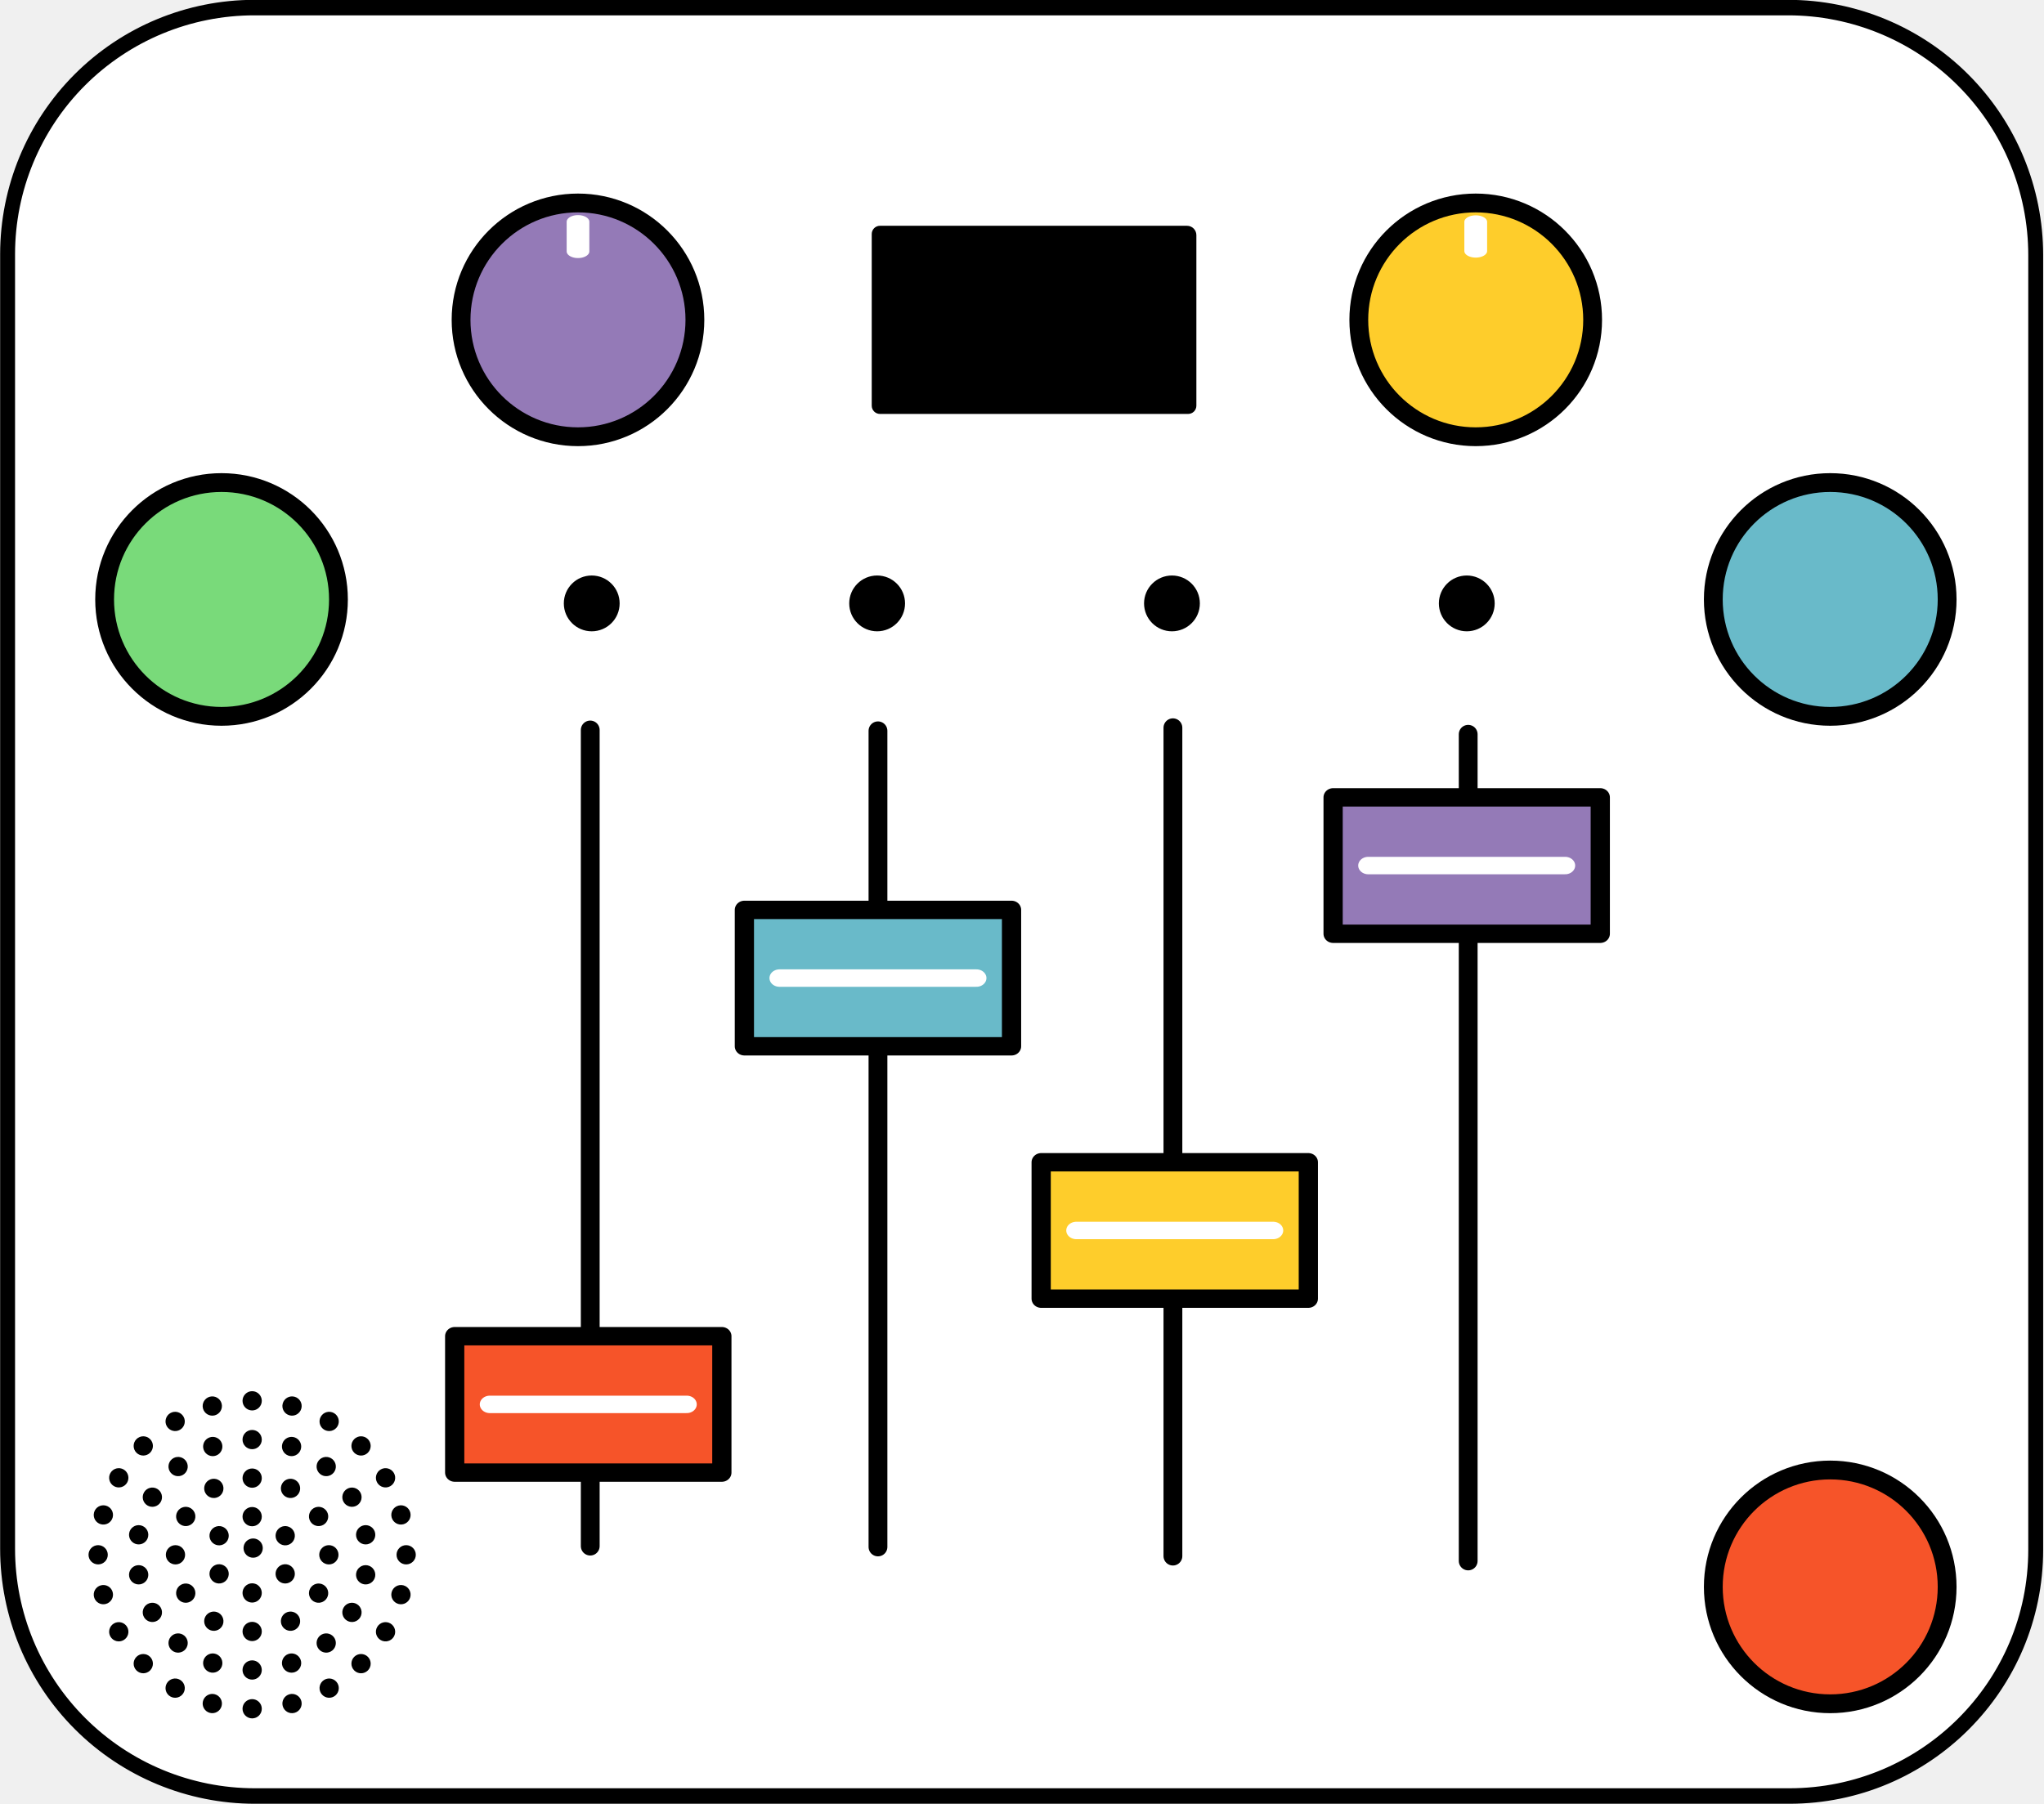
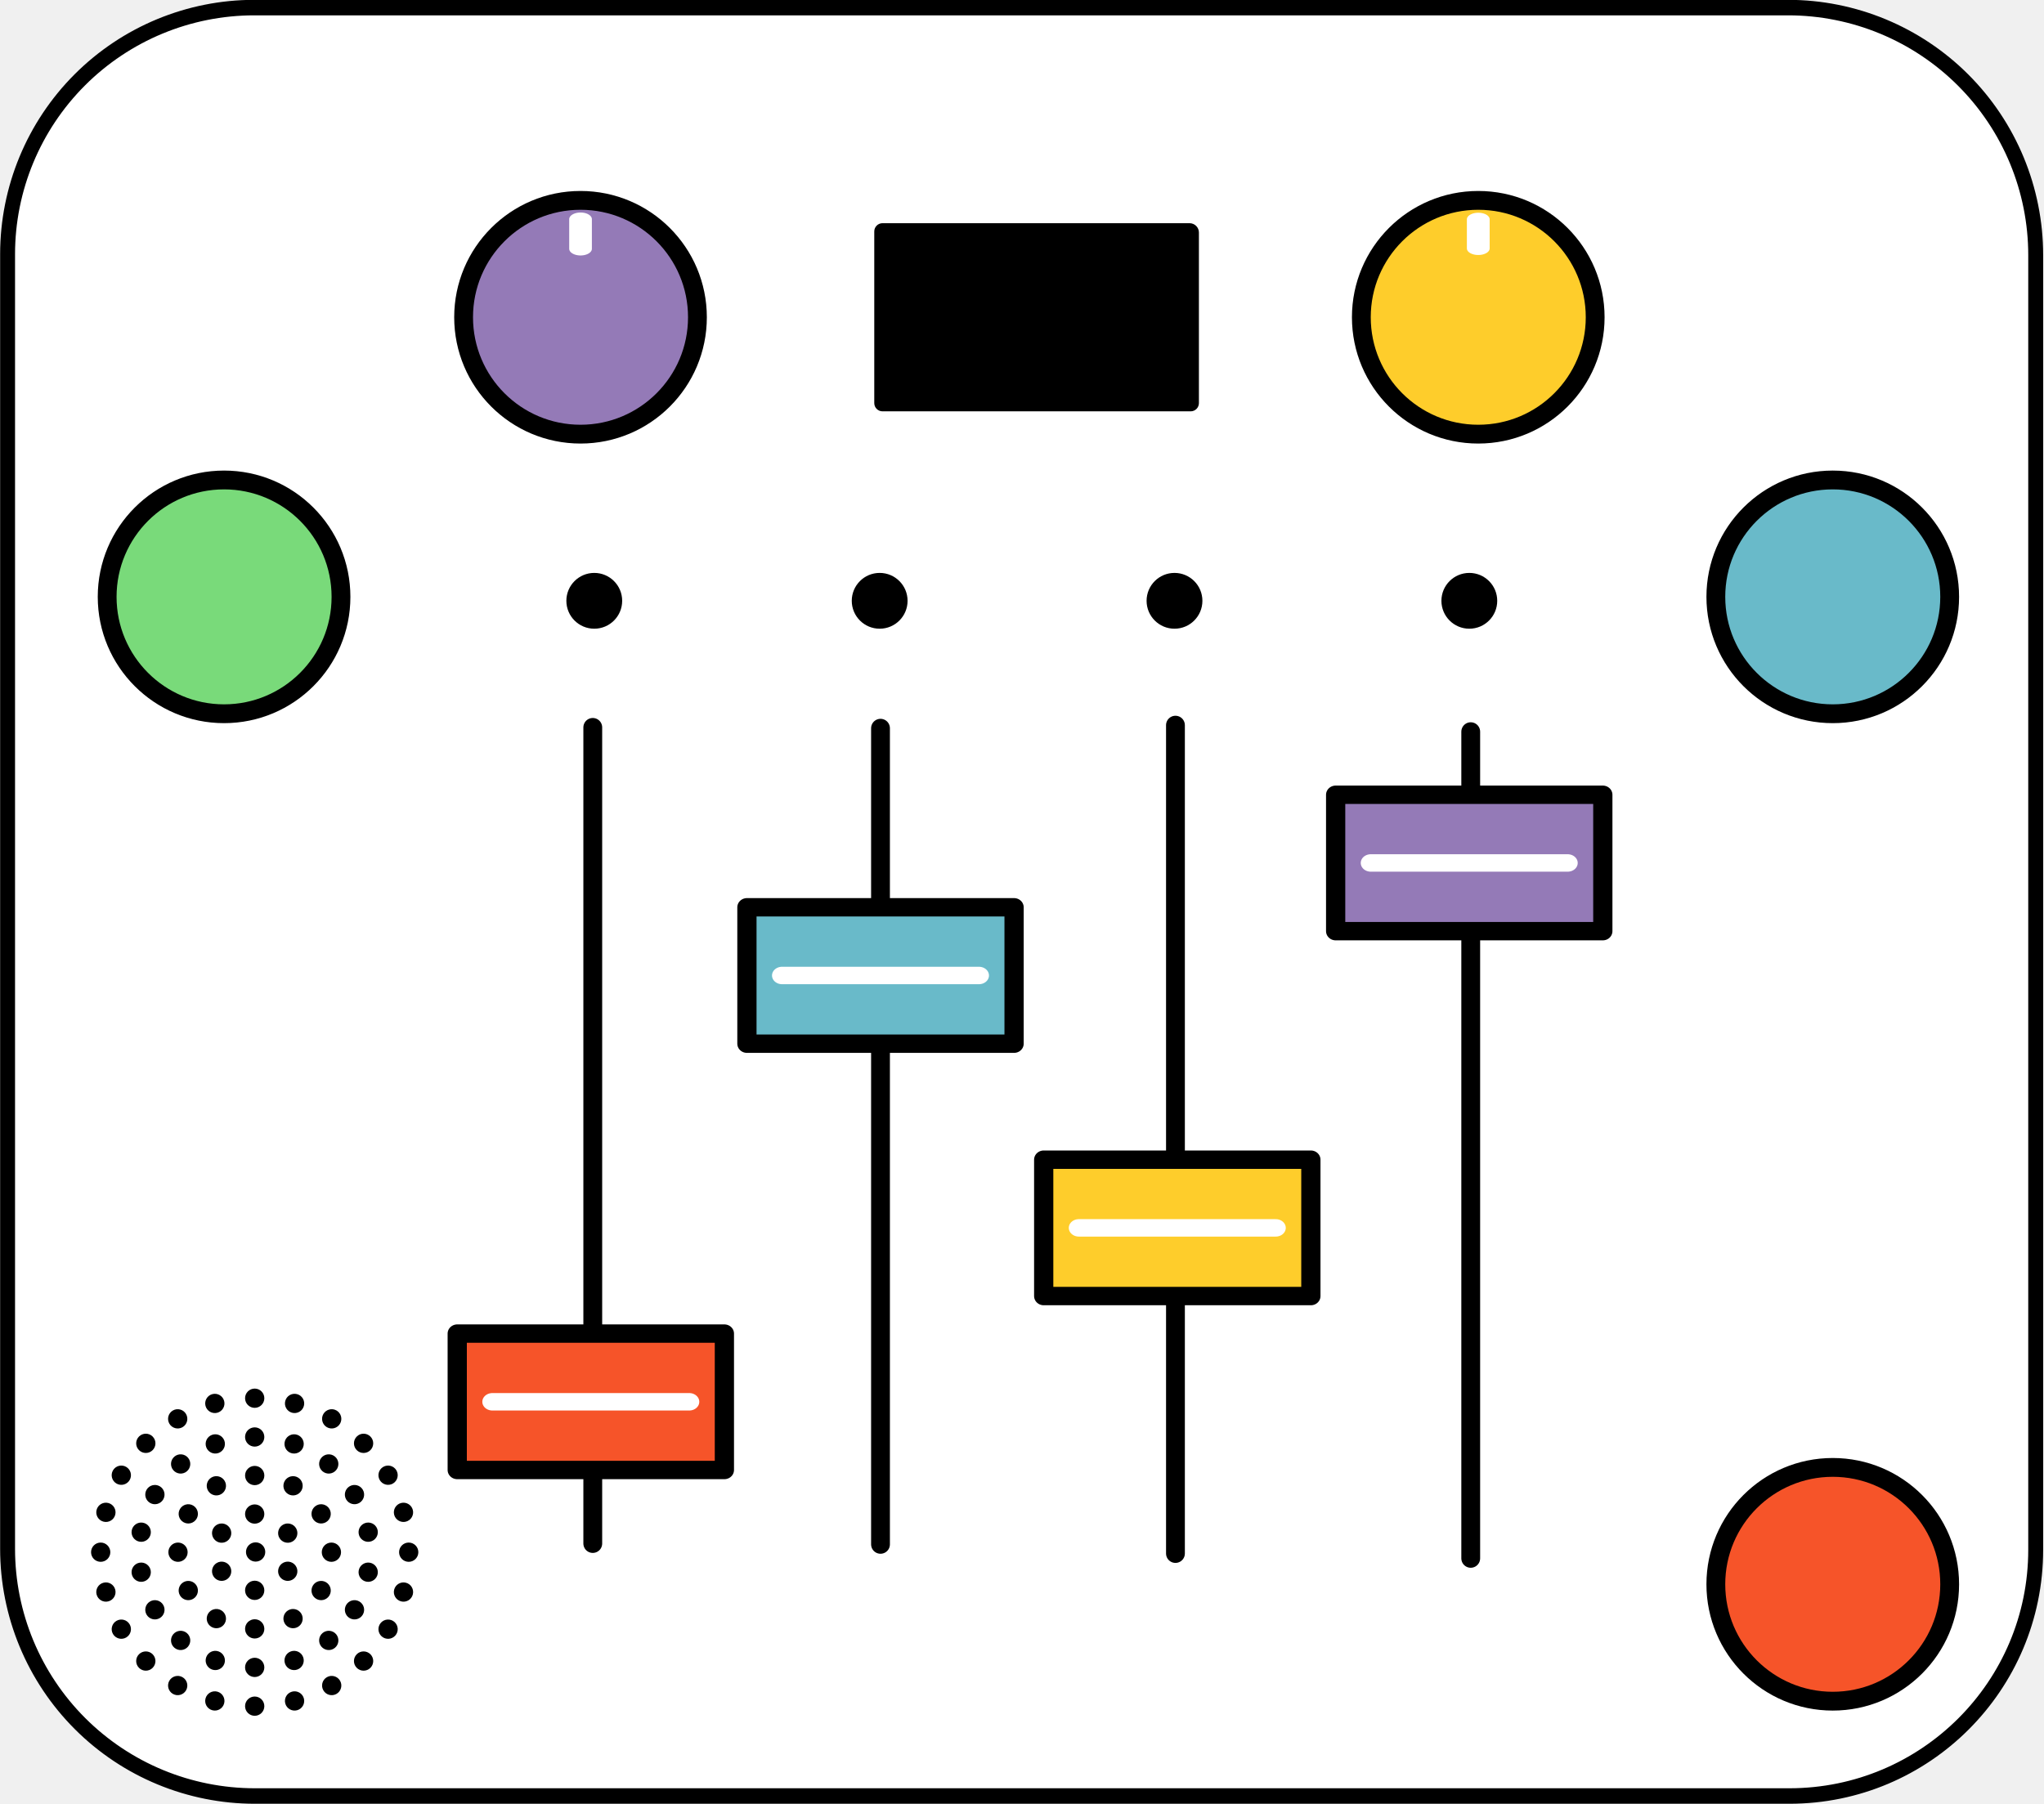
<svg xmlns="http://www.w3.org/2000/svg" width="100%" height="100%" viewBox="0 0 1466 1294" version="1.1" xml:space="preserve" style="fill-rule:evenodd;clip-rule:evenodd;stroke-linecap:round;stroke-linejoin:round;stroke-miterlimit:1.5;">
-   <g transform="matrix(1,0,0,1,-1072.25,-626.556)">
+   <g transform="matrix(1,0,0,1,-1070.43,-628.418)">
    <g id="Layer1">
-       <g transform="matrix(0.990967,0,0,1.03002,-4.89059,-56.3816)">
+       <g transform="matrix(0.990967,0,0,1.03002,-6.71852,-54.5197)">
        <path d="M2381.1,668.323C2428.63,668.323 2474.22,686.489 2507.83,718.825C2541.44,751.161 2560.32,795.018 2560.32,840.747L2560.32,1742.42C2560.32,1837.14 2480.51,1913.93 2382.06,1913.93L1271.42,1913.93C1223.96,1913.93 1178.44,1895.79 1144.88,1863.5C1111.32,1831.21 1092.46,1787.42 1092.46,1741.76L1092.46,840.077C1092.46,794.525 1111.27,750.839 1144.75,718.629C1178.23,686.419 1223.64,668.323 1270.99,668.323L2381.1,668.323Z" style="fill:white;stroke:black;stroke-width:10.79px;" />
      </g>
      <g transform="matrix(0.912061,0,0,1.30093,155.042,-266.889)">
        <path d="M1939.1,811.282C1943.15,811.282 1946.44,813.587 1946.44,816.431C1946.44,834.318 1946.44,893.589 1946.44,910.498C1946.44,911.702 1945.76,912.857 1944.55,913.708C1943.33,914.559 1941.68,915.037 1939.97,915.037C1904.42,915.037 1709.72,915.037 1697.63,915.037C1694.05,915.037 1691.15,913.005 1691.15,910.498L1691.15,815.821C1691.15,814.617 1691.83,813.463 1693.05,812.611C1694.26,811.76 1695.91,811.282 1697.63,811.282C1732.9,811.282 1901.71,811.282 1939.1,811.282Z" />
      </g>
      <path d="M1913.49,1742.9L1913.49,1148.64" style="fill:none;stroke:black;stroke-width:13.49px;" />
      <g transform="matrix(1,0,0,1,4.8872,1.28905)">
        <path d="M2120.38,1745.09L2120.38,1152.03" style="fill:none;stroke:black;stroke-width:13.49px;" />
      </g>
      <g transform="matrix(1,0,0,1,0.118876,0)">
        <path d="M1701.83,1736.33L1701.83,1150.84" style="fill:none;stroke:black;stroke-width:13.49px;" />
      </g>
      <g transform="matrix(1,0,0,1,-206.25,-0.596621)">
        <path d="M1701.83,1736.33L1701.83,1150.84" style="fill:none;stroke:black;stroke-width:13.49px;" />
      </g>
      <g transform="matrix(0.974247,0,0,0.930957,42.5586,91.1274)">
        <rect x="1604.91" y="1276.3" width="196.678" height="105.1" style="fill:rgb(105,186,201);stroke:black;stroke-width:14.16px;" />
      </g>
      <g transform="matrix(1,0,0,1,-2.34528,14.634)">
        <g transform="matrix(0.974247,0,0,0.930957,-162.868,382.322)">
          <rect x="1604.91" y="1276.3" width="196.678" height="105.1" style="fill:rgb(246,84,41);stroke:black;stroke-width:14.16px;" />
        </g>
        <g transform="matrix(1.14993,0,0,1,-469.459,283.441)">
          <path d="M1648.24,1335.98L1771.05,1335.98" style="fill:none;stroke:white;stroke-width:12.52px;" />
        </g>
      </g>
      <g transform="matrix(1.14993,0,0,1,-264.033,-7.75364)">
        <path d="M1648.24,1335.98L1771.05,1335.98" style="fill:none;stroke:white;stroke-width:12.52px;" />
      </g>
      <g transform="matrix(0.974247,0,0,0.930957,255.421,272.185)">
        <rect x="1604.91" y="1276.3" width="196.678" height="105.1" style="fill:rgb(254,205,43);stroke:black;stroke-width:14.16px;" />
      </g>
      <g transform="matrix(1.14993,0,0,1,-51.1706,173.304)">
        <path d="M1648.24,1335.98L1771.05,1335.98" style="fill:none;stroke:white;stroke-width:12.52px;" />
      </g>
      <g transform="matrix(0.974247,0,0,0.930957,464.811,10.4019)">
        <rect x="1604.91" y="1276.3" width="196.678" height="105.1" style="fill:rgb(148,122,183);stroke:black;stroke-width:14.16px;" />
      </g>
      <g transform="matrix(1.14993,0,0,1,158.219,-88.4792)">
        <path d="M1648.24,1335.98L1771.05,1335.98" style="fill:none;stroke:white;stroke-width:12.52px;" />
      </g>
      <g transform="matrix(1.0565,0,0,1.0565,804.357,861.371)">
        <circle cx="1496.04" cy="855.289" r="79.37" style="fill:rgb(246,84,41);stroke:black;stroke-width:12.77px;" />
      </g>
      <g transform="matrix(1.0565,0,0,1.0565,804.357,152.99)">
        <circle cx="1496.04" cy="855.289" r="79.37" style="fill:rgb(105,186,201);stroke:black;stroke-width:12.77px;" />
      </g>
      <g transform="matrix(1.0565,0,0,1.0565,550.101,-47.592)">
        <circle cx="1496.04" cy="855.289" r="79.37" style="fill:rgb(254,205,43);" />
        <clipPath id="_clip1">
          <circle cx="1496.04" cy="855.289" r="79.37" />
        </clipPath>
        <g clip-path="url(#_clip1)">
          <g transform="matrix(0.946521,0,0,0.55491,-520.049,352.098)">
            <path d="M1486.13,824.037L1486.13,787.752" style="fill:none;stroke:white;stroke-width:16.27px;stroke-miterlimit:0;" />
          </g>
        </g>
        <circle cx="1496.04" cy="855.289" r="79.37" style="fill:none;stroke:black;stroke-width:12.77px;" />
      </g>
      <g transform="matrix(1.0565,0,0,1.0565,-93.7746,-47.592)">
        <circle cx="1496.04" cy="855.289" r="79.37" style="fill:rgb(148,122,183);stroke:black;stroke-width:12.77px;" />
      </g>
      <g transform="matrix(1.0565,0,0,1.0565,-349.424,152.99)">
        <circle cx="1496.04" cy="855.289" r="79.37" style="fill:rgb(121,218,122);stroke:black;stroke-width:12.77px;" />
      </g>
-       <g transform="matrix(1,0,0,1,21.9605,-23.0301)">
-         <g transform="matrix(1,0,0,1,-32.2642,25.7442)">
-           <path d="M1263.41,1635.69C1259.6,1635.69 1256.5,1632.59 1256.5,1628.78C1256.5,1624.97 1259.6,1621.87 1263.41,1621.87C1267.23,1621.87 1270.32,1624.97 1270.32,1628.78C1270.32,1632.59 1267.23,1635.69 1263.41,1635.69ZM1290.22,1639.2C1286.53,1638.21 1284.34,1634.42 1285.33,1630.74C1286.31,1627.05 1290.11,1624.86 1293.79,1625.85C1297.48,1626.83 1299.67,1630.62 1298.68,1634.31C1297.69,1637.99 1293.9,1640.18 1290.22,1639.2ZM1315.17,1649.56C1311.87,1647.64 1310.75,1643.41 1312.66,1640.11C1314.57,1636.81 1318.8,1635.68 1322.1,1637.59C1325.4,1639.51 1326.53,1643.74 1324.62,1647.04C1322.71,1650.34 1318.48,1651.47 1315.17,1649.56ZM1336.62,1666.04C1333.92,1663.34 1333.92,1658.96 1336.62,1656.26C1339.31,1653.56 1343.69,1653.56 1346.39,1656.26C1349.09,1658.96 1349.09,1663.34 1346.39,1666.04C1343.69,1668.73 1339.31,1668.73 1336.62,1666.04ZM1353.09,1687.48C1351.18,1684.17 1352.31,1679.94 1355.61,1678.03C1358.91,1676.12 1363.15,1677.25 1365.06,1680.55C1366.97,1683.85 1365.84,1688.08 1362.54,1690C1359.24,1691.91 1355.01,1690.78 1353.09,1687.48ZM1363.45,1712.43C1362.46,1708.75 1364.66,1704.96 1368.34,1703.97C1372.03,1702.98 1375.82,1705.18 1376.8,1708.86C1377.79,1712.55 1375.6,1716.34 1371.91,1717.32C1368.23,1718.31 1364.44,1716.12 1363.45,1712.43ZM1366.96,1739.24C1366.96,1735.43 1370.06,1732.33 1373.87,1732.33C1377.68,1732.33 1380.78,1735.43 1380.78,1739.24C1380.78,1743.06 1377.68,1746.15 1373.87,1746.15C1370.06,1746.15 1366.96,1743.06 1366.96,1739.24ZM1363.45,1766.05C1364.44,1762.36 1368.23,1760.17 1371.91,1761.16C1375.6,1762.14 1377.79,1765.94 1376.8,1769.62C1375.82,1773.31 1372.03,1775.5 1368.34,1774.51C1364.66,1773.52 1362.46,1769.73 1363.45,1766.05ZM1353.09,1791.01C1355.01,1787.7 1359.24,1786.58 1362.54,1788.49C1365.84,1790.4 1366.97,1794.63 1365.06,1797.93C1363.15,1801.23 1358.91,1802.36 1355.61,1800.45C1352.31,1798.54 1351.18,1794.31 1353.09,1791.01ZM1336.62,1812.44C1339.31,1809.75 1343.69,1809.75 1346.39,1812.44C1349.09,1815.14 1349.09,1819.52 1346.39,1822.22C1343.69,1824.92 1339.31,1824.92 1336.62,1822.22C1333.92,1819.52 1333.92,1815.14 1336.62,1812.44ZM1315.17,1828.92C1318.48,1827.01 1322.71,1828.14 1324.62,1831.44C1326.53,1834.74 1325.4,1838.98 1322.1,1840.89C1318.8,1842.8 1314.57,1841.67 1312.66,1838.37C1310.75,1835.07 1311.87,1830.84 1315.17,1828.92ZM1290.22,1839.28C1293.9,1838.3 1297.69,1840.49 1298.68,1844.17C1299.67,1847.86 1297.48,1851.65 1293.79,1852.63C1290.11,1853.62 1286.31,1851.43 1285.33,1847.75C1284.34,1844.06 1286.53,1840.27 1290.22,1839.28ZM1263.41,1842.79C1267.23,1842.79 1270.32,1845.89 1270.32,1849.7C1270.32,1853.52 1267.23,1856.61 1263.41,1856.61C1259.6,1856.61 1256.5,1853.52 1256.5,1849.7C1256.5,1845.89 1259.6,1842.79 1263.41,1842.79ZM1236.6,1839.28C1240.29,1840.27 1242.48,1844.06 1241.49,1847.75C1240.51,1851.43 1236.71,1853.62 1233.03,1852.63C1229.35,1851.65 1227.15,1847.86 1228.14,1844.17C1229.13,1840.49 1232.92,1838.3 1236.6,1839.28ZM1211.65,1828.92C1214.95,1830.84 1216.08,1835.07 1214.16,1838.37C1212.25,1841.67 1208.02,1842.8 1204.72,1840.89C1201.42,1838.98 1200.29,1834.74 1202.2,1831.44C1204.11,1828.14 1208.35,1827.01 1211.65,1828.92ZM1190.2,1812.45C1192.9,1815.14 1192.9,1819.52 1190.2,1822.22C1187.51,1824.92 1183.13,1824.92 1180.43,1822.22C1177.73,1819.52 1177.73,1815.14 1180.43,1812.45C1183.13,1809.75 1187.51,1809.75 1190.2,1812.45ZM1173.73,1791.01C1175.64,1794.31 1174.51,1798.54 1171.21,1800.45C1167.91,1802.36 1163.67,1801.23 1161.76,1797.93C1159.85,1794.63 1160.98,1790.4 1164.28,1788.49C1167.58,1786.58 1171.82,1787.7 1173.73,1791.01ZM1163.37,1766.05C1164.36,1769.73 1162.16,1773.52 1158.48,1774.51C1154.79,1775.5 1151,1773.31 1150.02,1769.62C1149.03,1765.94 1151.22,1762.14 1154.9,1761.16C1158.59,1760.17 1162.38,1762.36 1163.37,1766.05ZM1159.86,1739.24C1159.86,1743.06 1156.76,1746.15 1152.95,1746.15C1149.13,1746.15 1146.04,1743.06 1146.04,1739.24C1146.04,1735.43 1149.13,1732.33 1152.95,1732.33C1156.76,1732.33 1159.86,1735.43 1159.86,1739.24ZM1163.37,1712.43C1162.38,1716.12 1158.59,1718.31 1154.9,1717.32C1151.22,1716.34 1149.03,1712.55 1150.02,1708.86C1151,1705.17 1154.79,1702.98 1158.48,1703.97C1162.16,1704.96 1164.36,1708.75 1163.37,1712.43ZM1173.73,1687.48C1171.82,1690.78 1167.58,1691.91 1164.28,1690C1160.98,1688.08 1159.85,1683.85 1161.76,1680.55C1163.67,1677.25 1167.91,1676.12 1171.21,1678.03C1174.51,1679.94 1175.64,1684.17 1173.73,1687.48ZM1190.2,1666.04C1187.51,1668.73 1183.13,1668.73 1180.43,1666.04C1177.73,1663.34 1177.73,1658.96 1180.43,1656.26C1183.13,1653.56 1187.51,1653.56 1190.2,1656.26C1192.9,1658.96 1192.9,1663.34 1190.2,1666.04ZM1211.65,1649.56C1208.35,1651.47 1204.11,1650.34 1202.2,1647.04C1200.29,1643.74 1201.42,1639.51 1204.72,1637.59C1208.02,1635.68 1212.25,1636.81 1214.16,1640.11C1216.08,1643.41 1214.95,1647.64 1211.65,1649.56ZM1236.6,1639.2C1232.92,1640.18 1229.13,1637.99 1228.14,1634.31C1227.15,1630.62 1229.35,1626.83 1233.03,1625.85C1236.71,1624.86 1240.51,1627.05 1241.49,1630.74C1242.48,1634.42 1240.29,1638.21 1236.6,1639.2Z" />
-         </g>
-         <g transform="matrix(0.98659,0,0,0.98659,-41.2277,27.0507)">
-           <path d="M1289.67,1684.79C1285.8,1684.79 1282.66,1681.65 1282.66,1677.79C1282.66,1673.92 1285.8,1670.78 1289.67,1670.78C1293.54,1670.78 1296.67,1673.92 1296.67,1677.79C1296.67,1681.65 1293.54,1684.79 1289.67,1684.79ZM1315.92,1689.41C1312.29,1688.08 1310.42,1684.06 1311.74,1680.42C1313.06,1676.79 1317.09,1674.92 1320.72,1676.24C1324.35,1677.57 1326.23,1681.59 1324.9,1685.22C1323.58,1688.86 1319.56,1690.73 1315.92,1689.41ZM1339,1702.76C1336.04,1700.27 1335.65,1695.85 1338.14,1692.89C1340.63,1689.93 1345.05,1689.55 1348.01,1692.03C1350.97,1694.52 1351.35,1698.94 1348.87,1701.9C1346.38,1704.86 1341.96,1705.25 1339,1702.76ZM1356.15,1723.18C1354.22,1719.84 1355.36,1715.55 1358.71,1713.61C1362.05,1711.67 1366.34,1712.82 1368.28,1716.16C1370.22,1719.51 1369.07,1723.8 1365.73,1725.74C1362.38,1727.67 1358.09,1726.53 1356.15,1723.18ZM1365.28,1748.22C1364.61,1744.41 1367.16,1740.78 1370.97,1740.11C1374.77,1739.44 1378.41,1741.99 1379.08,1745.8C1379.74,1749.61 1377.19,1753.24 1373.39,1753.91C1369.58,1754.58 1365.94,1752.03 1365.28,1748.22ZM1365.28,1774.89C1365.94,1771.09 1369.58,1768.54 1373.39,1769.2C1377.19,1769.87 1379.74,1773.51 1379.08,1777.32C1378.41,1781.12 1374.77,1783.67 1370.97,1783.01C1367.16,1782.34 1364.61,1778.7 1365.28,1774.89ZM1356.15,1799.93C1358.09,1796.58 1362.38,1795.44 1365.73,1797.38C1369.07,1799.31 1370.22,1803.6 1368.28,1806.95C1366.34,1810.3 1362.05,1811.44 1358.71,1809.5C1355.36,1807.56 1354.22,1803.28 1356.15,1799.93ZM1339,1820.35C1341.96,1817.87 1346.38,1818.25 1348.87,1821.21C1351.35,1824.17 1350.97,1828.59 1348.01,1831.08C1345.05,1833.57 1340.63,1833.18 1338.14,1830.22C1335.65,1827.26 1336.04,1822.84 1339,1820.35ZM1315.92,1833.71C1319.56,1832.38 1323.58,1834.26 1324.9,1837.89C1326.23,1841.52 1324.35,1845.55 1320.72,1846.87C1317.09,1848.19 1313.06,1846.32 1311.74,1842.69C1310.42,1839.06 1312.29,1835.03 1315.92,1833.71ZM1289.67,1838.32C1293.54,1838.32 1296.67,1841.46 1296.67,1845.33C1296.67,1849.19 1293.54,1852.33 1289.67,1852.33C1285.8,1852.33 1282.66,1849.19 1282.66,1845.33C1282.66,1841.46 1285.8,1838.32 1289.67,1838.32ZM1263.41,1833.71C1267.05,1835.03 1268.92,1839.06 1267.6,1842.69C1266.27,1846.32 1262.25,1848.19 1258.62,1846.87C1254.98,1845.55 1253.11,1841.52 1254.43,1837.89C1255.76,1834.26 1259.78,1832.38 1263.41,1833.71ZM1240.34,1820.35C1243.3,1822.84 1243.68,1827.26 1241.2,1830.22C1238.71,1833.18 1234.29,1833.57 1231.33,1831.08C1228.37,1828.59 1227.98,1824.17 1230.47,1821.21C1232.96,1818.25 1237.38,1817.87 1240.34,1820.35ZM1223.18,1799.93C1225.12,1803.28 1223.98,1807.56 1220.63,1809.5C1217.28,1811.44 1212.99,1810.3 1211.06,1806.95C1209.12,1803.6 1210.26,1799.31 1213.61,1797.38C1216.95,1795.44 1221.25,1796.58 1223.18,1799.93ZM1214.06,1774.89C1214.73,1778.7 1212.18,1782.34 1208.37,1783.01C1204.56,1783.67 1200.93,1781.12 1200.26,1777.32C1199.59,1773.51 1202.14,1769.87 1205.95,1769.2C1209.76,1768.54 1213.39,1771.09 1214.06,1774.89ZM1214.06,1748.22C1213.39,1752.03 1209.76,1754.58 1205.95,1753.91C1202.14,1753.24 1199.59,1749.61 1200.26,1745.8C1200.93,1741.99 1204.56,1739.44 1208.37,1740.11C1212.18,1740.78 1214.73,1744.41 1214.06,1748.22ZM1223.18,1723.18C1221.25,1726.53 1216.95,1727.67 1213.61,1725.74C1210.26,1723.8 1209.12,1719.51 1211.06,1716.16C1212.99,1712.82 1217.28,1711.67 1220.63,1713.61C1223.98,1715.55 1225.12,1719.84 1223.18,1723.18ZM1240.34,1702.76C1237.38,1705.25 1232.96,1704.86 1230.47,1701.9C1227.98,1698.94 1228.37,1694.52 1231.33,1692.03C1234.29,1689.55 1238.71,1689.93 1241.2,1692.89C1243.68,1695.85 1243.3,1700.27 1240.34,1702.76ZM1263.41,1689.41C1259.78,1690.73 1255.76,1688.86 1254.43,1685.22C1253.11,1681.59 1254.98,1677.57 1258.62,1676.24C1262.25,1674.92 1266.27,1676.79 1267.6,1680.42C1268.92,1684.06 1267.05,1688.08 1263.41,1689.41Z" />
-         </g>
-         <g transform="matrix(1.02005,0,0,1.02005,-78.6612,-16.4841)">
-           <path d="M1284.07,1699.31C1280.33,1699.31 1277.29,1696.27 1277.29,1692.53C1277.29,1688.79 1280.33,1685.76 1284.07,1685.76C1287.81,1685.76 1290.84,1688.79 1290.84,1692.53C1290.84,1696.27 1287.81,1699.31 1284.07,1699.31ZM1307.64,1705.62C1304.4,1703.75 1303.29,1699.6 1305.17,1696.36C1307.04,1693.12 1311.19,1692.02 1314.42,1693.89C1317.66,1695.77 1318.77,1699.91 1316.89,1703.15C1315.02,1706.39 1310.87,1707.49 1307.64,1705.62ZM1324.91,1722.89C1323.04,1719.66 1324.14,1715.51 1327.38,1713.63C1330.61,1711.76 1334.76,1712.87 1336.64,1716.1C1338.51,1719.34 1337.4,1723.49 1334.17,1725.36C1330.93,1727.24 1326.78,1726.13 1324.91,1722.89ZM1331.22,1746.46C1331.22,1742.72 1334.26,1739.68 1338,1739.68C1341.74,1739.68 1344.77,1742.72 1344.77,1746.46C1344.77,1750.2 1341.74,1753.24 1338,1753.24C1334.26,1753.24 1331.22,1750.2 1331.22,1746.46ZM1324.91,1770.03C1326.78,1766.79 1330.93,1765.69 1334.17,1767.56C1337.4,1769.43 1338.51,1773.58 1336.64,1776.82C1334.76,1780.06 1330.61,1781.16 1327.38,1779.29C1324.14,1777.41 1323.04,1773.27 1324.91,1770.03ZM1307.63,1787.3C1310.87,1785.43 1315.02,1786.54 1316.89,1789.77C1318.77,1793.01 1317.66,1797.16 1314.42,1799.03C1311.19,1800.9 1307.04,1799.8 1305.17,1796.56C1303.29,1793.32 1304.4,1789.18 1307.63,1787.3ZM1284.07,1793.61C1287.81,1793.61 1290.84,1796.65 1290.84,1800.39C1290.84,1804.13 1287.81,1807.16 1284.07,1807.16C1280.33,1807.16 1277.29,1804.13 1277.29,1800.39C1277.29,1796.65 1280.33,1793.61 1284.07,1793.61ZM1260.5,1787.3C1263.74,1789.18 1264.84,1793.32 1262.97,1796.56C1261.1,1799.8 1256.95,1800.9 1253.71,1799.03C1250.47,1797.16 1249.37,1793.01 1251.24,1789.77C1253.12,1786.54 1257.26,1785.43 1260.5,1787.3ZM1243.23,1770.03C1245.1,1773.27 1243.99,1777.41 1240.76,1779.29C1237.52,1781.16 1233.37,1780.05 1231.5,1776.82C1229.62,1773.58 1230.73,1769.43 1233.97,1767.56C1237.2,1765.69 1241.35,1766.79 1243.23,1770.03ZM1236.91,1746.46C1236.91,1750.2 1233.88,1753.24 1230.14,1753.24C1226.4,1753.24 1223.36,1750.2 1223.36,1746.46C1223.36,1742.72 1226.4,1739.68 1230.14,1739.68C1233.88,1739.68 1236.91,1742.72 1236.91,1746.46ZM1243.23,1722.89C1241.35,1726.13 1237.2,1727.24 1233.97,1725.36C1230.73,1723.49 1229.62,1719.34 1231.5,1716.1C1233.37,1712.87 1237.52,1711.76 1240.76,1713.63C1243.99,1715.51 1245.1,1719.66 1243.23,1722.89ZM1260.5,1705.62C1257.26,1707.49 1253.12,1706.39 1251.24,1703.15C1249.37,1699.91 1250.47,1695.77 1253.71,1693.89C1256.95,1692.02 1261.1,1693.12 1262.97,1696.36C1264.84,1699.6 1263.74,1703.75 1260.5,1705.62Z" />
-         </g>
-         <g transform="matrix(1,0,0,1,-34.8366,16.0164)">
-           <path d="M1265.98,1728.51C1262.17,1728.51 1259.07,1725.41 1259.07,1721.6C1259.07,1717.79 1262.17,1714.69 1265.98,1714.69C1269.8,1714.69 1272.89,1717.79 1272.89,1721.6C1272.89,1725.41 1269.8,1728.51 1265.98,1728.51ZM1283.7,1738.75C1281.79,1735.45 1282.92,1731.22 1286.22,1729.3C1289.52,1727.39 1293.76,1728.52 1295.67,1731.82C1297.58,1735.12 1296.45,1739.36 1293.15,1741.27C1289.85,1743.18 1285.62,1742.05 1283.7,1738.75ZM1283.7,1759.19C1285.62,1755.89 1289.85,1754.76 1293.15,1756.67C1296.45,1758.58 1297.58,1762.81 1295.67,1766.11C1293.76,1769.42 1289.52,1770.54 1286.22,1768.63C1282.92,1766.72 1281.79,1762.49 1283.7,1759.19ZM1265.98,1769.42C1269.8,1769.42 1272.89,1772.52 1272.89,1776.34C1272.89,1780.15 1269.8,1783.25 1265.98,1783.25C1262.17,1783.25 1259.07,1780.15 1259.07,1776.34C1259.07,1772.52 1262.17,1769.42 1265.98,1769.42ZM1248.26,1759.19C1250.17,1762.49 1249.04,1766.72 1245.74,1768.63C1242.44,1770.54 1238.21,1769.42 1236.3,1766.11C1234.39,1762.81 1235.52,1758.58 1238.82,1756.67C1242.12,1754.76 1246.35,1755.89 1248.26,1759.19ZM1248.26,1738.75C1246.35,1742.05 1242.12,1743.18 1238.82,1741.27C1235.52,1739.36 1234.39,1735.12 1236.3,1731.82C1238.21,1728.52 1242.44,1727.39 1245.74,1729.3C1249.04,1731.22 1250.17,1735.45 1248.26,1738.75Z" />
-         </g>
-         <g transform="matrix(1,0,0,1,-32.2642,25.9909)">
-           <path d="M1264.12,1741.1C1260.31,1741.11 1257.21,1738.01 1257.21,1734.19C1257.21,1730.38 1260.3,1727.28 1264.12,1727.28L1264.12,1727.28C1267.93,1727.28 1271.03,1730.38 1271.03,1734.19C1271.03,1738.01 1267.94,1741.1 1264.12,1741.1Z" />
-         </g>
+       <g transform="matrix(1,0,0,1,-10.3037,2.71402)">
+         <path d="M1263.41,1635.69C1259.6,1635.69 1256.5,1632.59 1256.5,1628.78C1256.5,1624.97 1259.6,1621.87 1263.41,1621.87C1267.23,1621.87 1270.32,1624.97 1270.32,1628.78C1270.32,1632.59 1267.23,1635.69 1263.41,1635.69ZM1290.22,1639.2C1286.53,1638.21 1284.34,1634.42 1285.33,1630.74C1286.31,1627.05 1290.11,1624.86 1293.79,1625.85C1297.48,1626.83 1299.67,1630.62 1298.68,1634.31C1297.69,1637.99 1293.9,1640.18 1290.22,1639.2ZM1315.17,1649.56C1311.87,1647.64 1310.75,1643.41 1312.66,1640.11C1314.57,1636.81 1318.8,1635.68 1322.1,1637.59C1325.4,1639.51 1326.53,1643.74 1324.62,1647.04C1322.71,1650.34 1318.48,1651.47 1315.17,1649.56ZM1336.62,1666.04C1333.92,1663.34 1333.92,1658.96 1336.62,1656.26C1339.31,1653.56 1343.69,1653.56 1346.39,1656.26C1349.09,1658.96 1349.09,1663.34 1346.39,1666.04C1343.69,1668.73 1339.31,1668.73 1336.62,1666.04ZM1353.09,1687.48C1351.18,1684.17 1352.31,1679.94 1355.61,1678.03C1358.91,1676.12 1363.15,1677.25 1365.06,1680.55C1366.97,1683.85 1365.84,1688.08 1362.54,1690C1359.24,1691.91 1355.01,1690.78 1353.09,1687.48ZM1363.45,1712.43C1362.46,1708.75 1364.66,1704.96 1368.34,1703.97C1372.03,1702.98 1375.82,1705.18 1376.8,1708.86C1377.79,1712.55 1375.6,1716.34 1371.91,1717.32C1368.23,1718.31 1364.44,1716.12 1363.45,1712.43ZM1366.96,1739.24C1366.96,1735.43 1370.06,1732.33 1373.87,1732.33C1377.68,1732.33 1380.78,1735.43 1380.78,1739.24C1380.78,1743.06 1377.68,1746.15 1373.87,1746.15C1370.06,1746.15 1366.96,1743.06 1366.96,1739.24ZM1363.45,1766.05C1364.44,1762.36 1368.23,1760.17 1371.91,1761.16C1375.6,1762.14 1377.79,1765.94 1376.8,1769.62C1375.82,1773.31 1372.03,1775.5 1368.34,1774.51C1364.66,1773.52 1362.46,1769.73 1363.45,1766.05ZM1353.09,1791.01C1355.01,1787.7 1359.24,1786.58 1362.54,1788.49C1365.84,1790.4 1366.97,1794.63 1365.06,1797.93C1363.15,1801.23 1358.91,1802.36 1355.61,1800.45C1352.31,1798.54 1351.18,1794.31 1353.09,1791.01ZM1336.62,1812.44C1339.31,1809.75 1343.69,1809.75 1346.39,1812.44C1349.09,1815.14 1349.09,1819.52 1346.39,1822.22C1343.69,1824.92 1339.31,1824.92 1336.62,1822.22C1333.92,1819.52 1333.92,1815.14 1336.62,1812.44ZM1315.17,1828.92C1318.48,1827.01 1322.71,1828.14 1324.62,1831.44C1326.53,1834.74 1325.4,1838.98 1322.1,1840.89C1318.8,1842.8 1314.57,1841.67 1312.66,1838.37C1310.75,1835.07 1311.87,1830.84 1315.17,1828.92ZM1290.22,1839.28C1293.9,1838.3 1297.69,1840.49 1298.68,1844.17C1299.67,1847.86 1297.48,1851.65 1293.79,1852.63C1290.11,1853.62 1286.31,1851.43 1285.33,1847.75C1284.34,1844.06 1286.53,1840.27 1290.22,1839.28ZM1263.41,1842.79C1267.23,1842.79 1270.32,1845.89 1270.32,1849.7C1270.32,1853.52 1267.23,1856.61 1263.41,1856.61C1259.6,1856.61 1256.5,1853.52 1256.5,1849.7C1256.5,1845.89 1259.6,1842.79 1263.41,1842.79ZM1236.6,1839.28C1240.29,1840.27 1242.48,1844.06 1241.49,1847.75C1240.51,1851.43 1236.71,1853.62 1233.03,1852.63C1229.35,1851.65 1227.15,1847.86 1228.14,1844.17C1229.13,1840.49 1232.92,1838.3 1236.6,1839.28ZM1211.65,1828.92C1214.95,1830.84 1216.08,1835.07 1214.16,1838.37C1212.25,1841.67 1208.02,1842.8 1204.72,1840.89C1201.42,1838.98 1200.29,1834.74 1202.2,1831.44C1204.11,1828.14 1208.35,1827.01 1211.65,1828.92ZM1190.2,1812.45C1192.9,1815.14 1192.9,1819.52 1190.2,1822.22C1187.51,1824.92 1183.13,1824.92 1180.43,1822.22C1177.73,1819.52 1177.73,1815.14 1180.43,1812.45C1183.13,1809.75 1187.51,1809.75 1190.2,1812.45ZM1173.73,1791.01C1175.64,1794.31 1174.51,1798.54 1171.21,1800.45C1167.91,1802.36 1163.67,1801.23 1161.76,1797.93C1159.85,1794.63 1160.98,1790.4 1164.28,1788.49C1167.58,1786.58 1171.82,1787.7 1173.73,1791.01ZM1163.37,1766.05C1164.36,1769.73 1162.16,1773.52 1158.48,1774.51C1154.79,1775.5 1151,1773.31 1150.02,1769.62C1149.03,1765.94 1151.22,1762.14 1154.9,1761.16C1158.59,1760.17 1162.38,1762.36 1163.37,1766.05ZM1159.86,1739.24C1159.86,1743.06 1156.76,1746.15 1152.95,1746.15C1149.13,1746.15 1146.04,1743.06 1146.04,1739.24C1146.04,1735.43 1149.13,1732.33 1152.95,1732.33C1156.76,1732.33 1159.86,1735.43 1159.86,1739.24ZM1163.37,1712.43C1162.38,1716.12 1158.59,1718.31 1154.9,1717.32C1151.22,1716.34 1149.03,1712.55 1150.02,1708.86C1151,1705.17 1154.79,1702.98 1158.48,1703.97C1162.16,1704.96 1164.36,1708.75 1163.37,1712.43ZM1173.73,1687.48C1171.82,1690.78 1167.58,1691.91 1164.28,1690C1160.98,1688.08 1159.85,1683.85 1161.76,1680.55C1163.67,1677.25 1167.91,1676.12 1171.21,1678.03C1174.51,1679.94 1175.64,1684.17 1173.73,1687.48ZM1190.2,1666.04C1187.51,1668.73 1183.13,1668.73 1180.43,1666.04C1177.73,1663.34 1177.73,1658.96 1180.43,1656.26C1183.13,1653.56 1187.51,1653.56 1190.2,1656.26C1192.9,1658.96 1192.9,1663.34 1190.2,1666.04ZM1211.65,1649.56C1208.35,1651.47 1204.11,1650.34 1202.2,1647.04C1200.29,1643.74 1201.42,1639.51 1204.72,1637.59C1208.02,1635.68 1212.25,1636.81 1214.16,1640.11C1216.08,1643.41 1214.95,1647.64 1211.65,1649.56ZM1236.6,1639.2C1232.92,1640.18 1229.13,1637.99 1228.14,1634.31C1227.15,1630.62 1229.35,1626.83 1233.03,1625.85C1236.71,1624.86 1240.51,1627.05 1241.49,1630.74C1242.48,1634.42 1240.29,1638.21 1236.6,1639.2Z" />
+       </g>
+       <g transform="matrix(0.98659,0,0,0.98659,-19.2672,4.02058)">
+         <path d="M1289.67,1684.79C1285.8,1684.79 1282.66,1681.65 1282.66,1677.79C1282.66,1673.92 1285.8,1670.78 1289.67,1670.78C1293.54,1670.78 1296.67,1673.92 1296.67,1677.79C1296.67,1681.65 1293.54,1684.79 1289.67,1684.79ZM1315.92,1689.41C1312.29,1688.08 1310.42,1684.06 1311.74,1680.42C1313.06,1676.79 1317.09,1674.92 1320.72,1676.24C1324.35,1677.57 1326.23,1681.59 1324.9,1685.22C1323.58,1688.86 1319.56,1690.73 1315.92,1689.41ZM1339,1702.76C1336.04,1700.27 1335.65,1695.85 1338.14,1692.89C1340.63,1689.93 1345.05,1689.55 1348.01,1692.03C1350.97,1694.52 1351.35,1698.94 1348.87,1701.9C1346.38,1704.86 1341.96,1705.25 1339,1702.76ZM1356.15,1723.18C1354.22,1719.84 1355.36,1715.55 1358.71,1713.61C1362.05,1711.67 1366.34,1712.82 1368.28,1716.16C1370.22,1719.51 1369.07,1723.8 1365.73,1725.74C1362.38,1727.67 1358.09,1726.53 1356.15,1723.18ZM1365.28,1748.22C1364.61,1744.41 1367.16,1740.78 1370.97,1740.11C1374.77,1739.44 1378.41,1741.99 1379.08,1745.8C1379.74,1749.61 1377.19,1753.24 1373.39,1753.91C1369.58,1754.58 1365.94,1752.03 1365.28,1748.22ZM1365.28,1774.89C1365.94,1771.09 1369.58,1768.54 1373.39,1769.2C1377.19,1769.87 1379.74,1773.51 1379.08,1777.32C1378.41,1781.12 1374.77,1783.67 1370.97,1783.01C1367.16,1782.34 1364.61,1778.7 1365.28,1774.89ZM1356.15,1799.93C1358.09,1796.58 1362.38,1795.44 1365.73,1797.38C1369.07,1799.31 1370.22,1803.6 1368.28,1806.95C1366.34,1810.3 1362.05,1811.44 1358.71,1809.5C1355.36,1807.56 1354.22,1803.28 1356.15,1799.93ZM1339,1820.35C1341.96,1817.87 1346.38,1818.25 1348.87,1821.21C1351.35,1824.17 1350.97,1828.59 1348.01,1831.08C1345.05,1833.57 1340.63,1833.18 1338.14,1830.22C1335.65,1827.26 1336.04,1822.84 1339,1820.35ZM1315.92,1833.71C1319.56,1832.38 1323.58,1834.26 1324.9,1837.89C1326.23,1841.52 1324.35,1845.55 1320.72,1846.87C1317.09,1848.19 1313.06,1846.32 1311.74,1842.69C1310.42,1839.06 1312.29,1835.03 1315.92,1833.71ZM1289.67,1838.32C1293.54,1838.32 1296.67,1841.46 1296.67,1845.33C1296.67,1849.19 1293.54,1852.33 1289.67,1852.33C1285.8,1852.33 1282.66,1849.19 1282.66,1845.33C1282.66,1841.46 1285.8,1838.32 1289.67,1838.32ZM1263.41,1833.71C1267.05,1835.03 1268.92,1839.06 1267.6,1842.69C1266.27,1846.32 1262.25,1848.19 1258.62,1846.87C1254.98,1845.55 1253.11,1841.52 1254.43,1837.89C1255.76,1834.26 1259.78,1832.38 1263.41,1833.71ZM1240.34,1820.35C1243.3,1822.84 1243.68,1827.26 1241.2,1830.22C1238.71,1833.18 1234.29,1833.57 1231.33,1831.08C1228.37,1828.59 1227.98,1824.17 1230.47,1821.21C1232.96,1818.25 1237.38,1817.87 1240.34,1820.35ZM1223.18,1799.93C1225.12,1803.28 1223.98,1807.56 1220.63,1809.5C1217.28,1811.44 1212.99,1810.3 1211.06,1806.95C1209.12,1803.6 1210.26,1799.31 1213.61,1797.38C1216.95,1795.44 1221.25,1796.58 1223.18,1799.93ZM1214.06,1774.89C1214.73,1778.7 1212.18,1782.34 1208.37,1783.01C1204.56,1783.67 1200.93,1781.12 1200.26,1777.32C1199.59,1773.51 1202.14,1769.87 1205.95,1769.2C1209.76,1768.54 1213.39,1771.09 1214.06,1774.89ZM1214.06,1748.22C1213.39,1752.03 1209.76,1754.58 1205.95,1753.91C1202.14,1753.24 1199.59,1749.61 1200.26,1745.8C1200.93,1741.99 1204.56,1739.44 1208.37,1740.11C1212.18,1740.78 1214.73,1744.41 1214.06,1748.22ZM1223.18,1723.18C1221.25,1726.53 1216.95,1727.67 1213.61,1725.74C1210.26,1723.8 1209.12,1719.51 1211.06,1716.16C1212.99,1712.82 1217.28,1711.67 1220.63,1713.61C1223.98,1715.55 1225.12,1719.84 1223.18,1723.18ZM1240.34,1702.76C1237.38,1705.25 1232.96,1704.86 1230.47,1701.9C1227.98,1698.94 1228.37,1694.52 1231.33,1692.03C1234.29,1689.55 1238.71,1689.93 1241.2,1692.89C1243.68,1695.85 1243.3,1700.27 1240.34,1702.76ZM1263.41,1689.41C1259.78,1690.73 1255.76,1688.86 1254.43,1685.22C1253.11,1681.59 1254.98,1677.57 1258.62,1676.24C1262.25,1674.92 1266.27,1676.79 1267.6,1680.42C1268.92,1684.06 1267.05,1688.08 1263.41,1689.41Z" />
+       </g>
+       <g transform="matrix(1.02005,0,0,1.02005,-56.7007,-39.5143)">
+         <path d="M1284.07,1699.31C1280.33,1699.31 1277.29,1696.27 1277.29,1692.53C1277.29,1688.79 1280.33,1685.76 1284.07,1685.76C1287.81,1685.76 1290.84,1688.79 1290.84,1692.53C1290.84,1696.27 1287.81,1699.31 1284.07,1699.31ZM1307.64,1705.62C1304.4,1703.75 1303.29,1699.6 1305.17,1696.36C1307.04,1693.12 1311.19,1692.02 1314.42,1693.89C1317.66,1695.77 1318.77,1699.91 1316.89,1703.15C1315.02,1706.39 1310.87,1707.49 1307.64,1705.62ZM1324.91,1722.89C1323.04,1719.66 1324.14,1715.51 1327.38,1713.63C1330.61,1711.76 1334.76,1712.87 1336.64,1716.1C1338.51,1719.34 1337.4,1723.49 1334.17,1725.36C1330.93,1727.24 1326.78,1726.13 1324.91,1722.89ZM1331.22,1746.46C1331.22,1742.72 1334.26,1739.68 1338,1739.68C1341.74,1739.68 1344.77,1742.72 1344.77,1746.46C1344.77,1750.2 1341.74,1753.24 1338,1753.24C1334.26,1753.24 1331.22,1750.2 1331.22,1746.46ZM1324.91,1770.03C1326.78,1766.79 1330.93,1765.69 1334.17,1767.56C1337.4,1769.43 1338.51,1773.58 1336.64,1776.82C1334.76,1780.06 1330.61,1781.16 1327.38,1779.29C1324.14,1777.41 1323.04,1773.27 1324.91,1770.03ZM1307.63,1787.3C1310.87,1785.43 1315.02,1786.54 1316.89,1789.77C1318.77,1793.01 1317.66,1797.16 1314.42,1799.03C1311.19,1800.9 1307.04,1799.8 1305.17,1796.56C1303.29,1793.32 1304.4,1789.18 1307.63,1787.3ZM1284.07,1793.61C1287.81,1793.61 1290.84,1796.65 1290.84,1800.39C1290.84,1804.13 1287.81,1807.16 1284.07,1807.16C1280.33,1807.16 1277.29,1804.13 1277.29,1800.39C1277.29,1796.65 1280.33,1793.61 1284.07,1793.61ZM1260.5,1787.3C1263.74,1789.18 1264.84,1793.32 1262.97,1796.56C1261.1,1799.8 1256.95,1800.9 1253.71,1799.03C1250.47,1797.16 1249.37,1793.01 1251.24,1789.77C1253.12,1786.54 1257.26,1785.43 1260.5,1787.3ZM1243.23,1770.03C1245.1,1773.27 1243.99,1777.41 1240.76,1779.29C1237.52,1781.16 1233.37,1780.05 1231.5,1776.82C1229.62,1773.58 1230.73,1769.43 1233.97,1767.56C1237.2,1765.69 1241.35,1766.79 1243.23,1770.03ZM1236.91,1746.46C1236.91,1750.2 1233.88,1753.24 1230.14,1753.24C1226.4,1753.24 1223.36,1750.2 1223.36,1746.46C1223.36,1742.72 1226.4,1739.68 1230.14,1739.68C1233.88,1739.68 1236.91,1742.72 1236.91,1746.46ZM1243.23,1722.89C1241.35,1726.13 1237.2,1727.24 1233.97,1725.36C1230.73,1723.49 1229.62,1719.34 1231.5,1716.1C1233.37,1712.87 1237.52,1711.76 1240.76,1713.63C1243.99,1715.51 1245.1,1719.66 1243.23,1722.89ZM1260.5,1705.62C1257.26,1707.49 1253.12,1706.39 1251.24,1703.15C1249.37,1699.91 1250.47,1695.77 1253.71,1693.89C1256.95,1692.02 1261.1,1693.12 1262.97,1696.36C1264.84,1699.6 1263.74,1703.75 1260.5,1705.62Z" />
+       </g>
+       <g transform="matrix(1,0,0,1,-12.8761,-7.01377)">
+         <path d="M1265.98,1728.51C1262.17,1728.51 1259.07,1725.41 1259.07,1721.6C1259.07,1717.79 1262.17,1714.69 1265.98,1714.69C1269.8,1714.69 1272.89,1717.79 1272.89,1721.6C1272.89,1725.41 1269.8,1728.51 1265.98,1728.51ZM1283.7,1738.75C1281.79,1735.45 1282.92,1731.22 1286.22,1729.3C1289.52,1727.39 1293.76,1728.52 1295.67,1731.82C1297.58,1735.12 1296.45,1739.36 1293.15,1741.27C1289.85,1743.18 1285.62,1742.05 1283.7,1738.75ZM1283.7,1759.19C1285.62,1755.89 1289.85,1754.76 1293.15,1756.67C1296.45,1758.58 1297.58,1762.81 1295.67,1766.11C1293.76,1769.42 1289.52,1770.54 1286.22,1768.63C1282.92,1766.72 1281.79,1762.49 1283.7,1759.19ZM1265.98,1769.42C1269.8,1769.42 1272.89,1772.52 1272.89,1776.34C1272.89,1780.15 1269.8,1783.25 1265.98,1783.25C1262.17,1783.25 1259.07,1780.15 1259.07,1776.34C1259.07,1772.52 1262.17,1769.42 1265.98,1769.42ZM1248.26,1759.19C1250.17,1762.49 1249.04,1766.72 1245.74,1768.63C1242.44,1770.54 1238.21,1769.42 1236.3,1766.11C1234.39,1762.81 1235.52,1758.58 1238.82,1756.67C1242.12,1754.76 1246.35,1755.89 1248.26,1759.19ZM1248.26,1738.75C1246.35,1742.05 1242.12,1743.18 1238.82,1741.27C1235.52,1739.36 1234.39,1735.12 1236.3,1731.82C1238.21,1728.52 1242.44,1727.39 1245.74,1729.3C1249.04,1731.22 1250.17,1735.45 1248.26,1738.75Z" />
+       </g>
+       <g transform="matrix(1.88996,0,0,0.215295,-1135.37,1368.44)">
+         <path d="M1264.12,1766.3C1262.1,1766.3 1260.46,1751.91 1260.46,1734.19C1260.46,1716.48 1262.1,1702.09 1264.12,1702.09C1266.14,1702.09 1267.78,1716.47 1267.78,1734.19C1267.78,1751.91 1266.14,1766.3 1264.12,1766.3Z" />
      </g>
      <g transform="matrix(1.22438,0,0,1.22438,-315.087,-241.186)">
        <circle cx="1479.72" cy="1062.27" r="16.347" />
      </g>
      <g transform="matrix(1.22438,0,0,1.22438,-110.392,-241.186)">
        <circle cx="1479.72" cy="1062.27" r="16.347" />
      </g>
      <g transform="matrix(1.22438,0,0,1.22438,101.063,-241.186)">
        <circle cx="1479.72" cy="1062.27" r="16.347" />
      </g>
      <g transform="matrix(1.22438,0,0,1.22438,312.519,-241.186)">
        <circle cx="1479.72" cy="1062.27" r="16.347" />
      </g>
      <g transform="matrix(1,0,0,0.586263,0.676679,323.812)">
        <path d="M1486.13,824.037L1486.13,787.752" style="fill:none;stroke:white;stroke-width:16.27px;stroke-miterlimit:0;" />
      </g>
      <g transform="matrix(1,0,0,0.5761,644.544,331.922)">
        <path d="M1486.13,824.037L1486.13,787.752" style="fill:none;stroke:white;stroke-width:16.34px;stroke-miterlimit:0;" />
      </g>
    </g>
  </g>
</svg>
